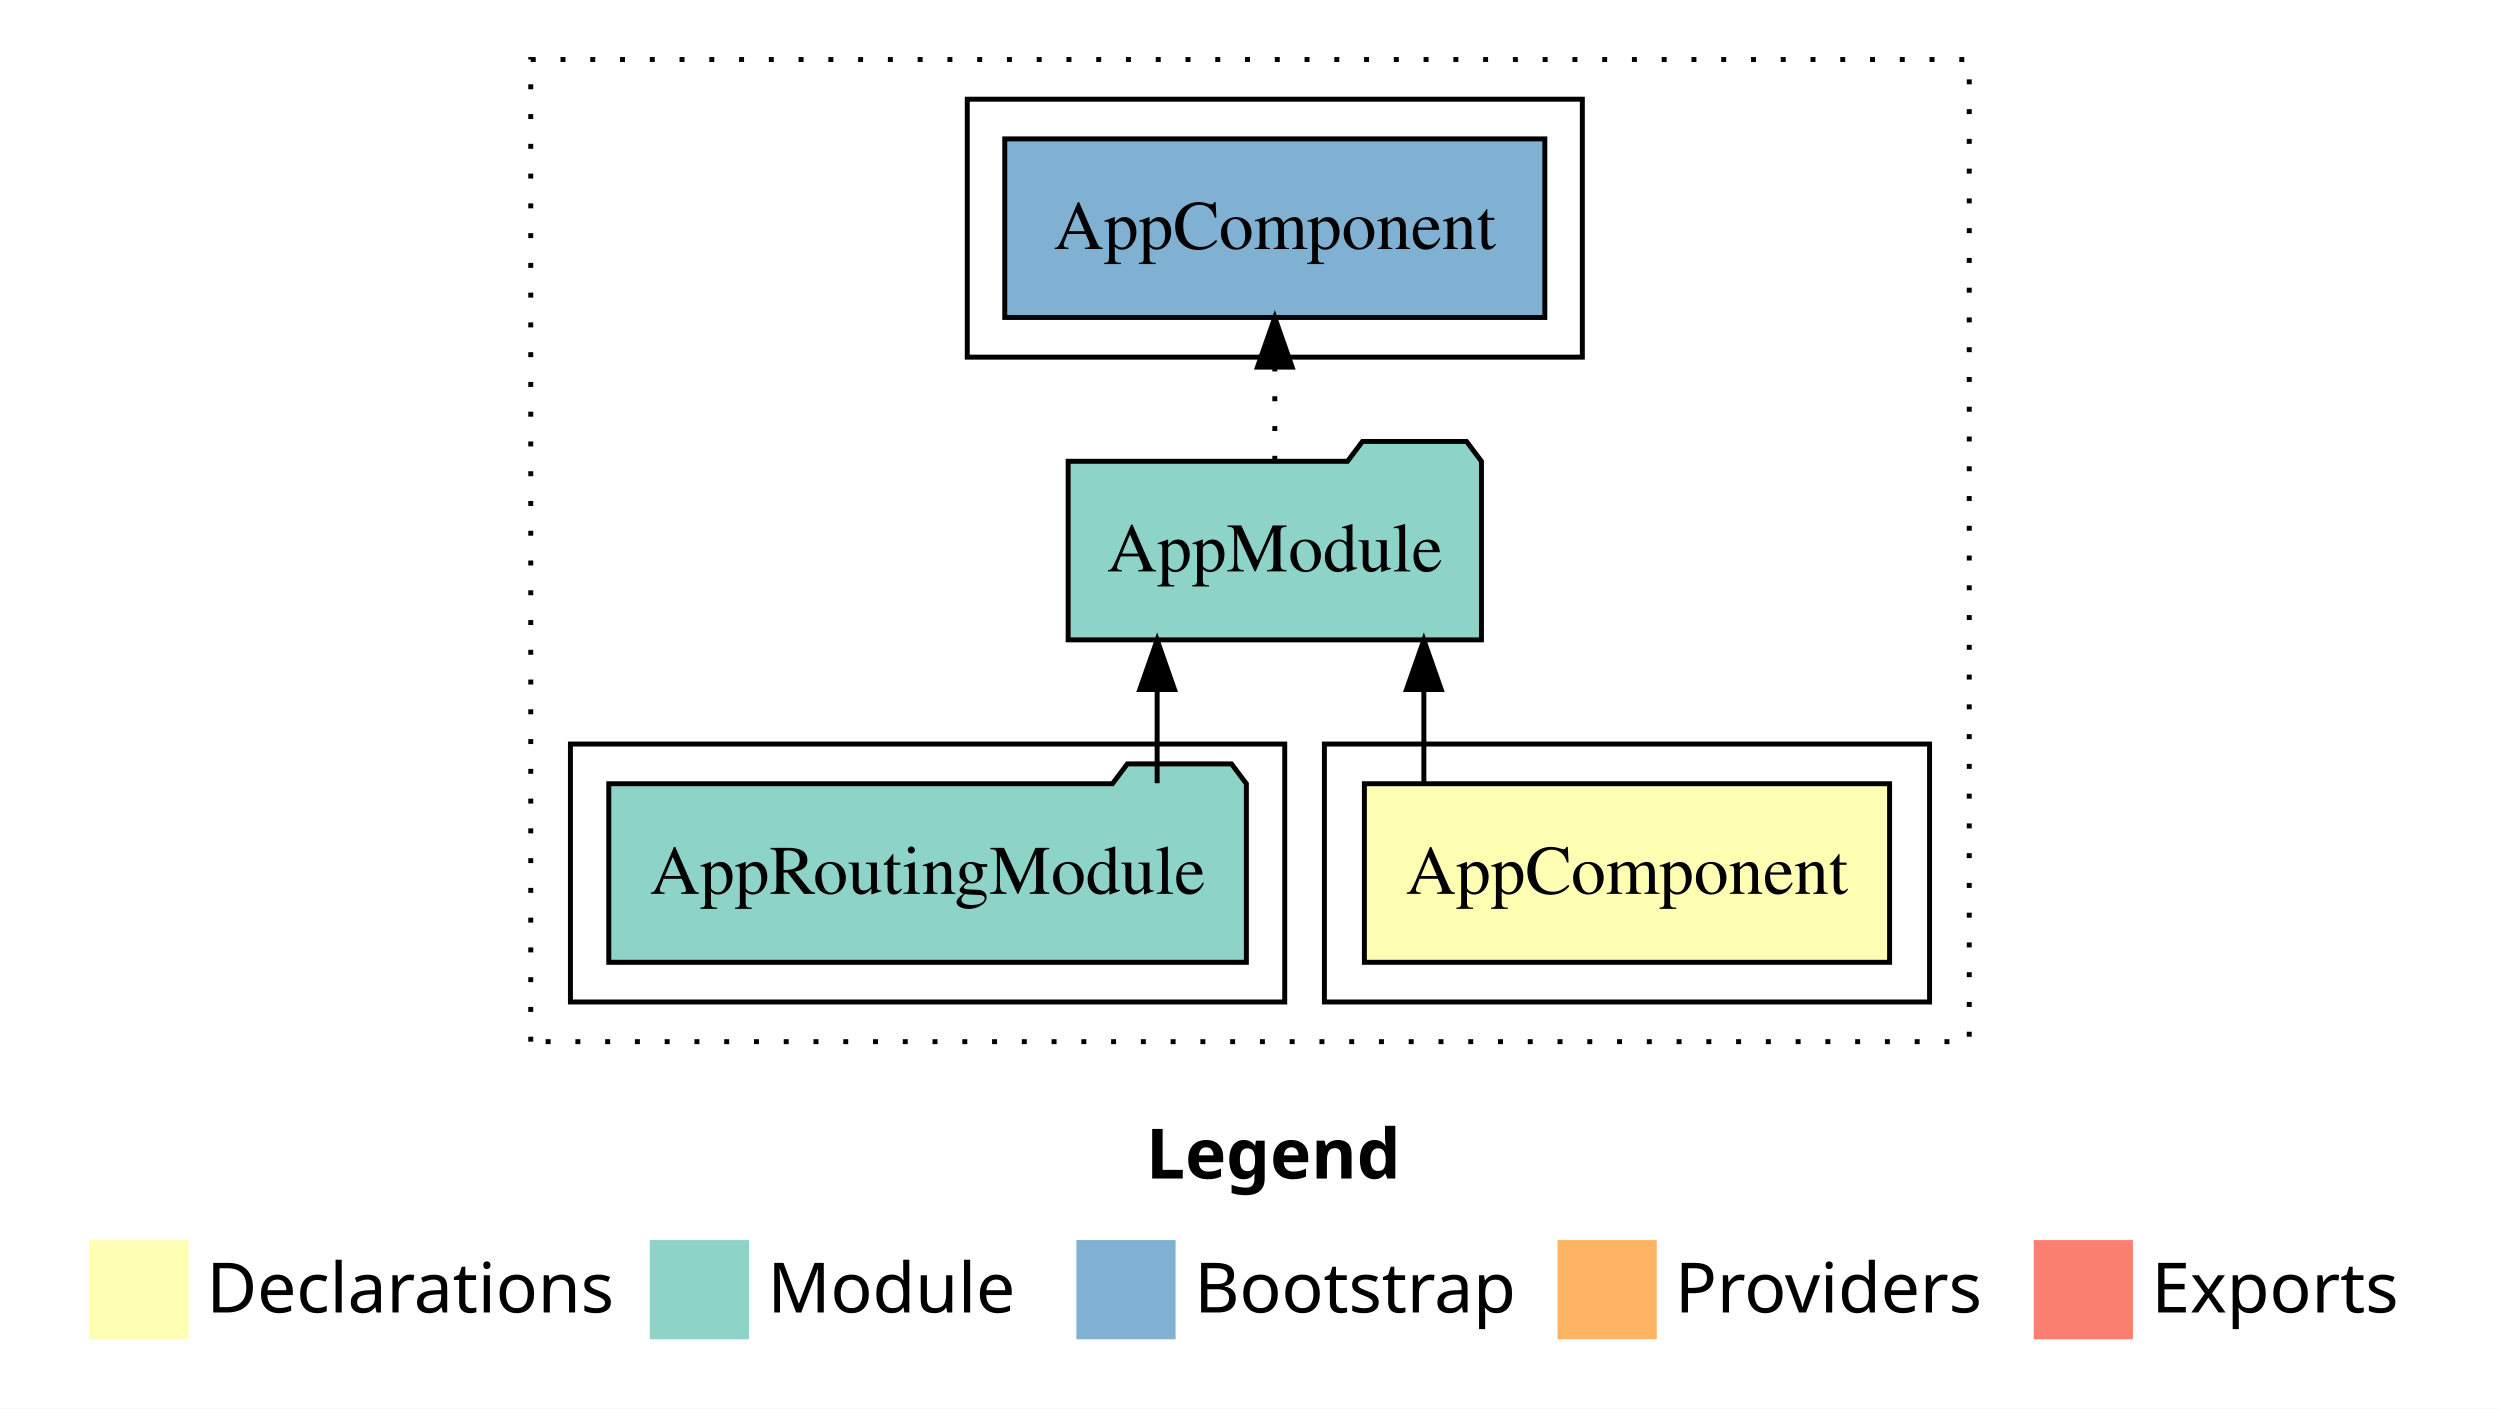
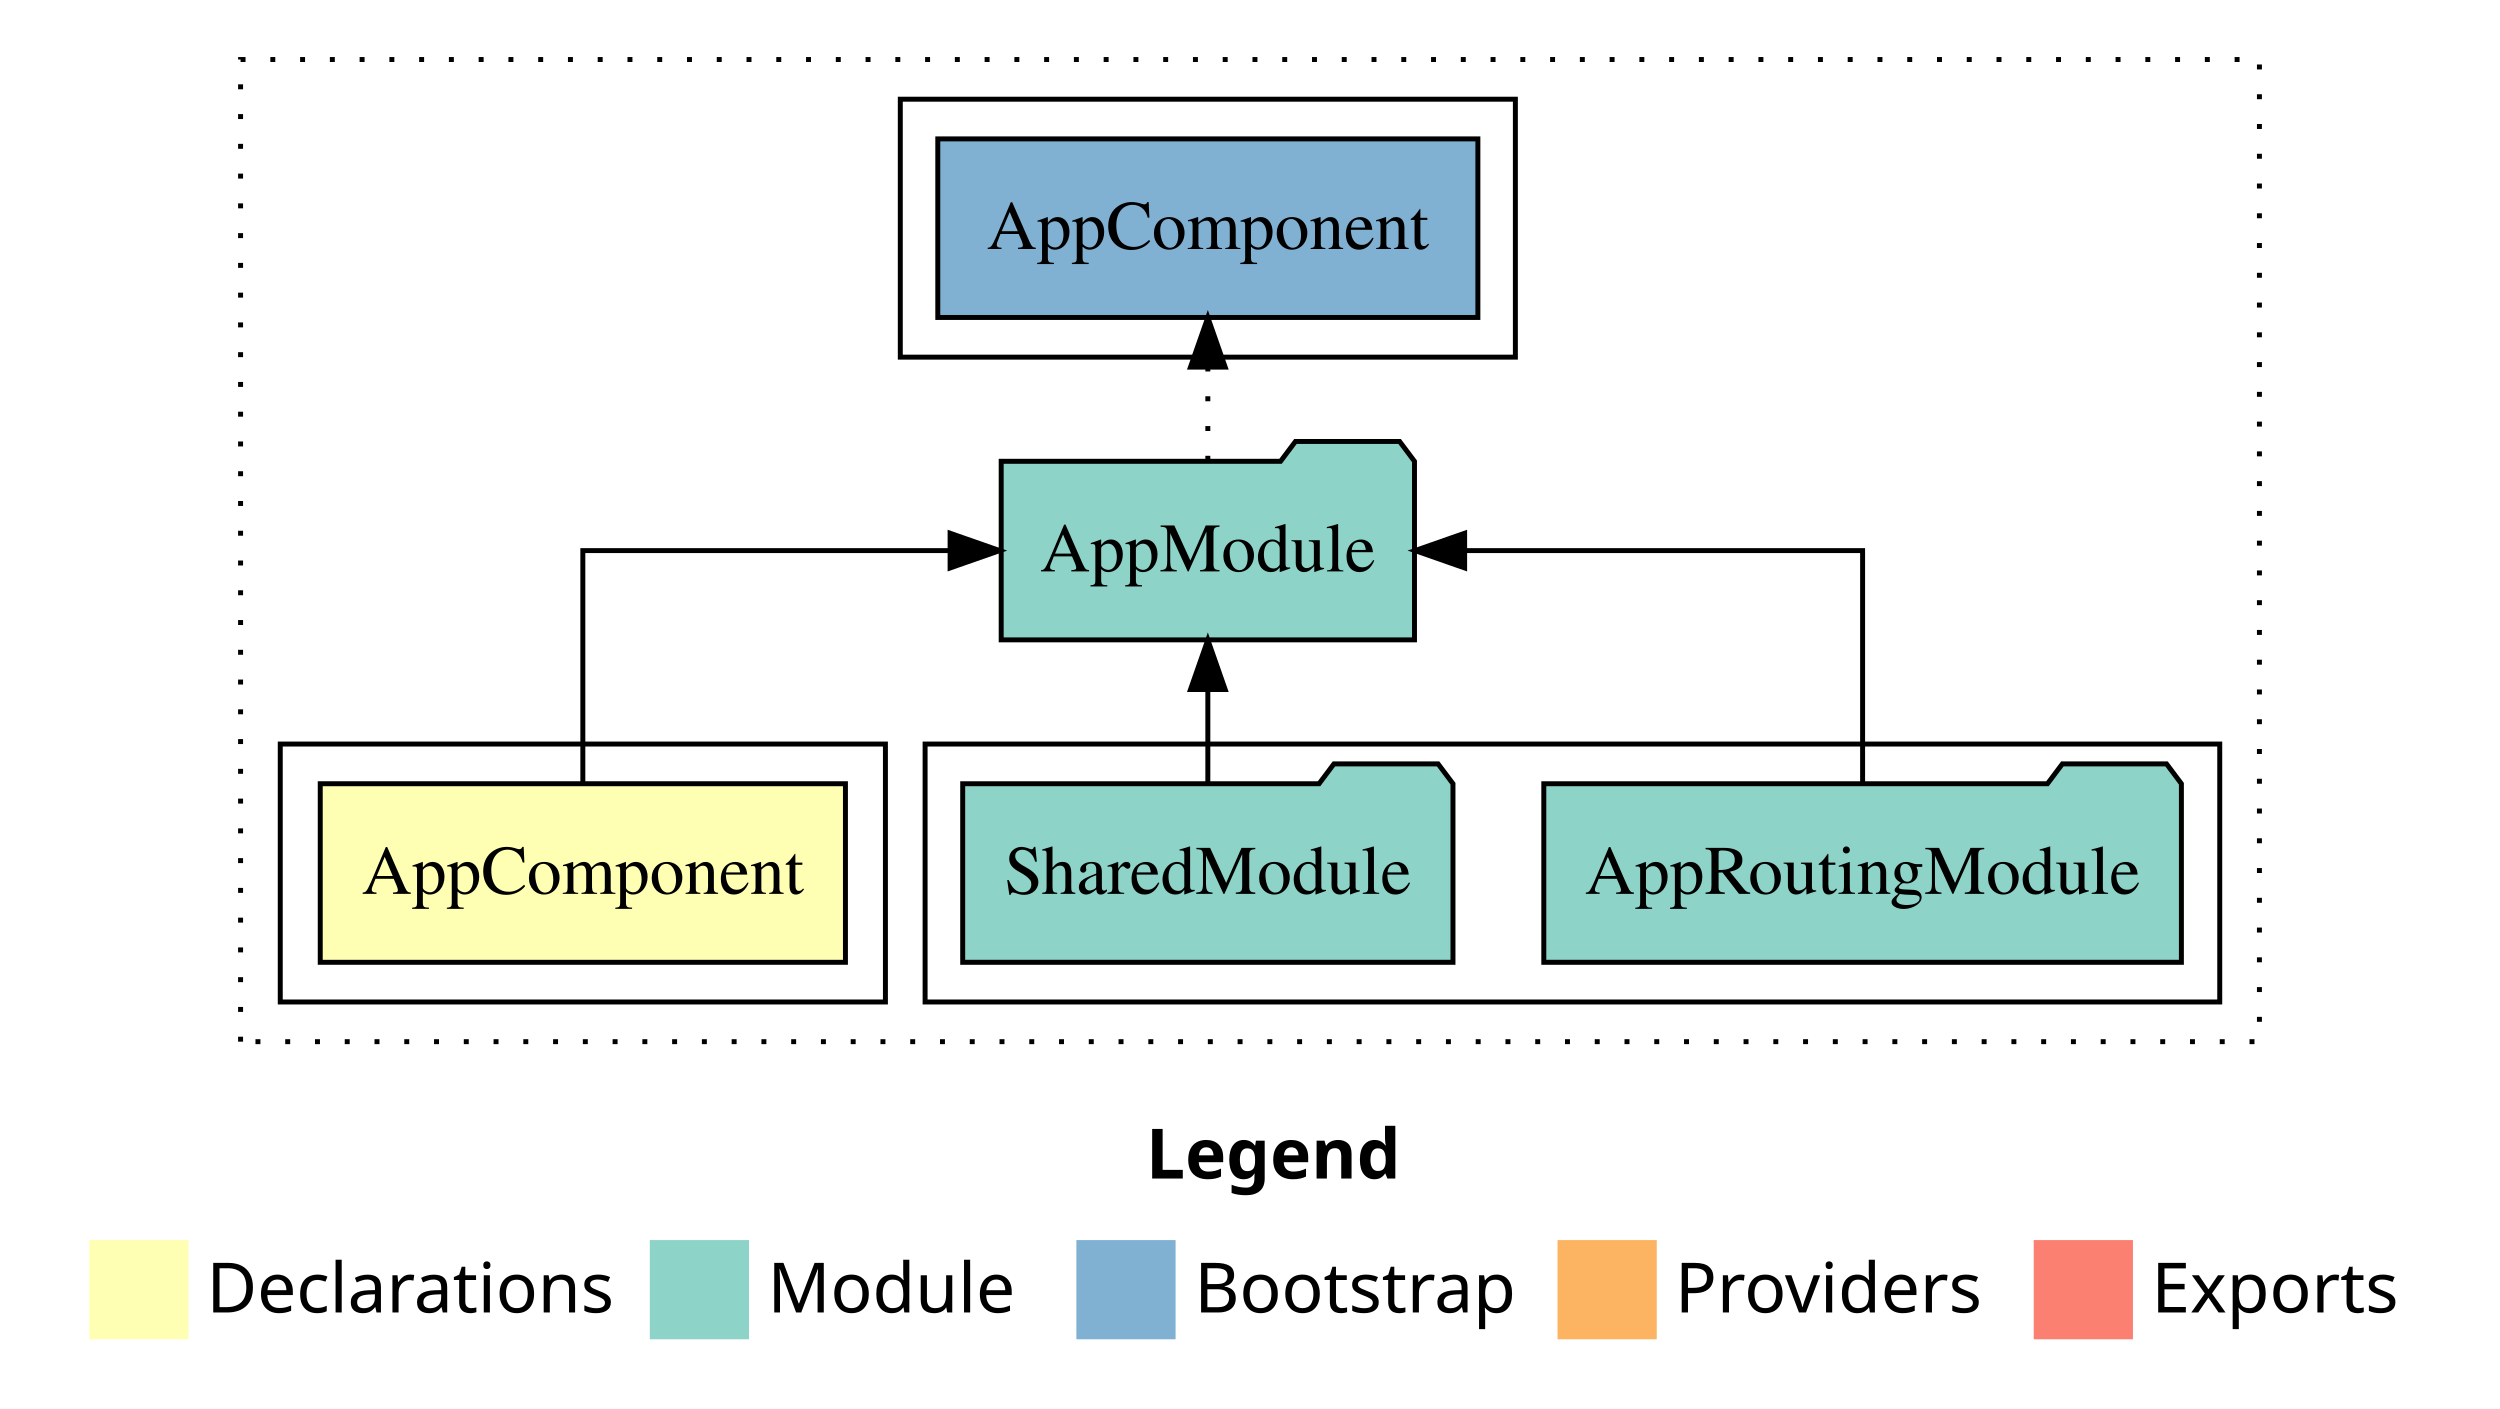
<svg xmlns="http://www.w3.org/2000/svg" width="504pt" height="284pt" viewBox="0.00 0.00 504.00 284.00">
  <g id="graph0" class="graph" transform="scale(1 1) rotate(0) translate(4 280)">
    <polygon fill="white" stroke="transparent" points="-4,4 -4,-280 500,-280 500,4 -4,4" />
    <text text-anchor="start" x="227.01" y="-42.4" font-family="Times-12" font-weight="bold" font-size="14.00">Legend</text>
    <polygon fill="#ffffb3" stroke="transparent" points="14,-10 14,-30 34,-30 34,-10 14,-10" />
    <text text-anchor="start" x="37.63" y="-15.4" font-family="Times-12" font-size="14.00">  Declarations</text>
    <polygon fill="#8dd3c7" stroke="transparent" points="127,-10 127,-30 147,-30 147,-10 127,-10" />
    <text text-anchor="start" x="150.73" y="-15.4" font-family="Times-12" font-size="14.00">  Module</text>
    <polygon fill="#80b1d3" stroke="transparent" points="213,-10 213,-30 233,-30 233,-10 213,-10" />
    <text text-anchor="start" x="236.78" y="-15.4" font-family="Times-12" font-size="14.00">  Bootstrap</text>
    <polygon fill="#fdb462" stroke="transparent" points="310,-10 310,-30 330,-30 330,-10 310,-10" />
    <text text-anchor="start" x="333.67" y="-15.4" font-family="Times-12" font-size="14.00">  Providers</text>
    <polygon fill="#fb8072" stroke="transparent" points="406,-10 406,-30 426,-30 426,-10 406,-10" />
    <text text-anchor="start" x="429.73" y="-15.4" font-family="Times-12" font-size="14.00">  Exports</text>
    <g id="clust1" class="cluster">
-       <polygon fill="none" stroke="black" stroke-dasharray="1,5" points="103,-70 103,-268 393,-268 393,-70 103,-70" />
+       <polygon fill="none" stroke="black" stroke-dasharray="1,5" points="44.5,-70 44.5,-268 451.5,-268 451.5,-70 44.5,-70" />
+     </g>
+     <g id="clust4" class="cluster">
+       <polygon fill="none" stroke="black" points="182.5,-78 182.5,-130 443.5,-130 443.5,-78 182.5,-78" />
    </g>
    <g id="clust2" class="cluster">
-       <polygon fill="none" stroke="black" points="263,-78 263,-130 385,-130 385,-78 263,-78" />
-     </g>
-     <g id="clust4" class="cluster">
-       <polygon fill="none" stroke="black" points="111,-78 111,-130 255,-130 255,-78 111,-78" />
+       <polygon fill="none" stroke="black" points="52.5,-78 52.5,-130 174.5,-130 174.5,-78 52.5,-78" />
    </g>
    <g id="clust6" class="cluster">
-       <polygon fill="none" stroke="black" points="191,-208 191,-260 315,-260 315,-208 191,-208" />
+       <polygon fill="none" stroke="black" points="177.5,-208 177.5,-260 301.5,-260 301.5,-208 177.5,-208" />
    </g>
    <g id="node1" class="node">
-       <polygon fill="#ffffb3" stroke="black" points="376.94,-122 271.06,-122 271.06,-86 376.94,-86 376.94,-122" />
-       <text text-anchor="middle" x="324" y="-99.8" font-family="Times,serif" font-size="14.00">AppComponent</text>
+       <polygon fill="#ffffb3" stroke="black" points="166.44,-122 60.56,-122 60.56,-86 166.44,-86 166.44,-122" />
+       <text text-anchor="middle" x="113.5" y="-99.8" font-family="Times,serif" font-size="14.00">AppComponent</text>
    </g>
    <g id="node2" class="node">
-       <polygon fill="#8dd3c7" stroke="black" points="294.66,-187 291.66,-191 270.66,-191 267.66,-187 211.34,-187 211.34,-151 294.66,-151 294.66,-187" />
-       <text text-anchor="middle" x="253" y="-164.8" font-family="Times,serif" font-size="14.00">AppModule</text>
+       <polygon fill="#8dd3c7" stroke="black" points="281.16,-187 278.16,-191 257.16,-191 254.16,-187 197.84,-187 197.84,-151 281.16,-151 281.16,-187" />
+       <text text-anchor="middle" x="239.5" y="-164.8" font-family="Times,serif" font-size="14.00">AppModule</text>
    </g>
    <g id="edge1" class="edge">
-       <path fill="none" stroke="black" d="M283.05,-122.11C283.05,-122.11 283.05,-140.99 283.05,-140.99" />
-       <polygon fill="black" stroke="black" points="279.55,-140.99 283.05,-150.99 286.55,-140.99 279.55,-140.99" />
+       <path fill="none" stroke="black" d="M113.5,-122.11C113.5,-141.34 113.5,-169 113.5,-169 113.5,-169 187.54,-169 187.54,-169" />
+       <polygon fill="black" stroke="black" points="187.54,-172.5 197.54,-169 187.54,-165.5 187.54,-172.5" />
+     </g>
+     <g id="node5" class="node">
+       <polygon fill="#80b1d3" stroke="black" points="293.94,-252 185.06,-252 185.06,-216 293.94,-216 293.94,-252" />
+       <text text-anchor="middle" x="239.5" y="-229.8" font-family="Times,serif" font-size="14.00">AppComponent </text>
+     </g>
+     <g id="edge4" class="edge">
+       <path fill="none" stroke="black" stroke-dasharray="1,5" d="M239.5,-187.11C239.5,-187.11 239.5,-205.99 239.5,-205.99" />
+       <polygon fill="black" stroke="black" points="236,-205.99 239.5,-215.99 243,-205.99 236,-205.99" />
+     </g>
+     <g id="node3" class="node">
+       <polygon fill="#8dd3c7" stroke="black" points="435.77,-122 432.77,-126 411.77,-126 408.77,-122 307.23,-122 307.23,-86 435.77,-86 435.77,-122" />
+       <text text-anchor="middle" x="371.5" y="-99.8" font-family="Times,serif" font-size="14.00">AppRoutingModule</text>
+     </g>
+     <g id="edge2" class="edge">
+       <path fill="none" stroke="black" d="M371.5,-122.11C371.5,-141.34 371.5,-169 371.5,-169 371.5,-169 291.27,-169 291.27,-169" />
+       <polygon fill="black" stroke="black" points="291.27,-165.5 281.27,-169 291.27,-172.5 291.27,-165.5" />
    </g>
    <g id="node4" class="node">
-       <polygon fill="#80b1d3" stroke="black" points="307.44,-252 198.56,-252 198.56,-216 307.44,-216 307.44,-252" />
-       <text text-anchor="middle" x="253" y="-229.8" font-family="Times,serif" font-size="14.00">AppComponent </text>
+       <polygon fill="#8dd3c7" stroke="black" points="288.92,-122 285.92,-126 264.92,-126 261.92,-122 190.08,-122 190.08,-86 288.92,-86 288.92,-122" />
+       <text text-anchor="middle" x="239.5" y="-99.8" font-family="Times,serif" font-size="14.00">SharedModule</text>
    </g>
    <g id="edge3" class="edge">
-       <path fill="none" stroke="black" stroke-dasharray="1,5" d="M253,-187.11C253,-187.11 253,-205.99 253,-205.99" />
-       <polygon fill="black" stroke="black" points="249.5,-205.99 253,-215.99 256.5,-205.99 249.5,-205.99" />
-     </g>
-     <g id="node3" class="node">
-       <polygon fill="#8dd3c7" stroke="black" points="247.27,-122 244.27,-126 223.27,-126 220.27,-122 118.73,-122 118.73,-86 247.27,-86 247.27,-122" />
-       <text text-anchor="middle" x="183" y="-99.8" font-family="Times,serif" font-size="14.00">AppRoutingModule</text>
-     </g>
-     <g id="edge2" class="edge">
-       <path fill="none" stroke="black" d="M229.28,-122.11C229.28,-122.11 229.28,-140.99 229.28,-140.99" />
-       <polygon fill="black" stroke="black" points="225.78,-140.99 229.28,-150.99 232.78,-140.99 225.78,-140.99" />
+       <path fill="none" stroke="black" d="M239.5,-122.11C239.5,-122.11 239.5,-140.99 239.5,-140.99" />
+       <polygon fill="black" stroke="black" points="236,-140.99 239.5,-150.99 243,-140.99 236,-140.99" />
    </g>
  </g>
</svg>
